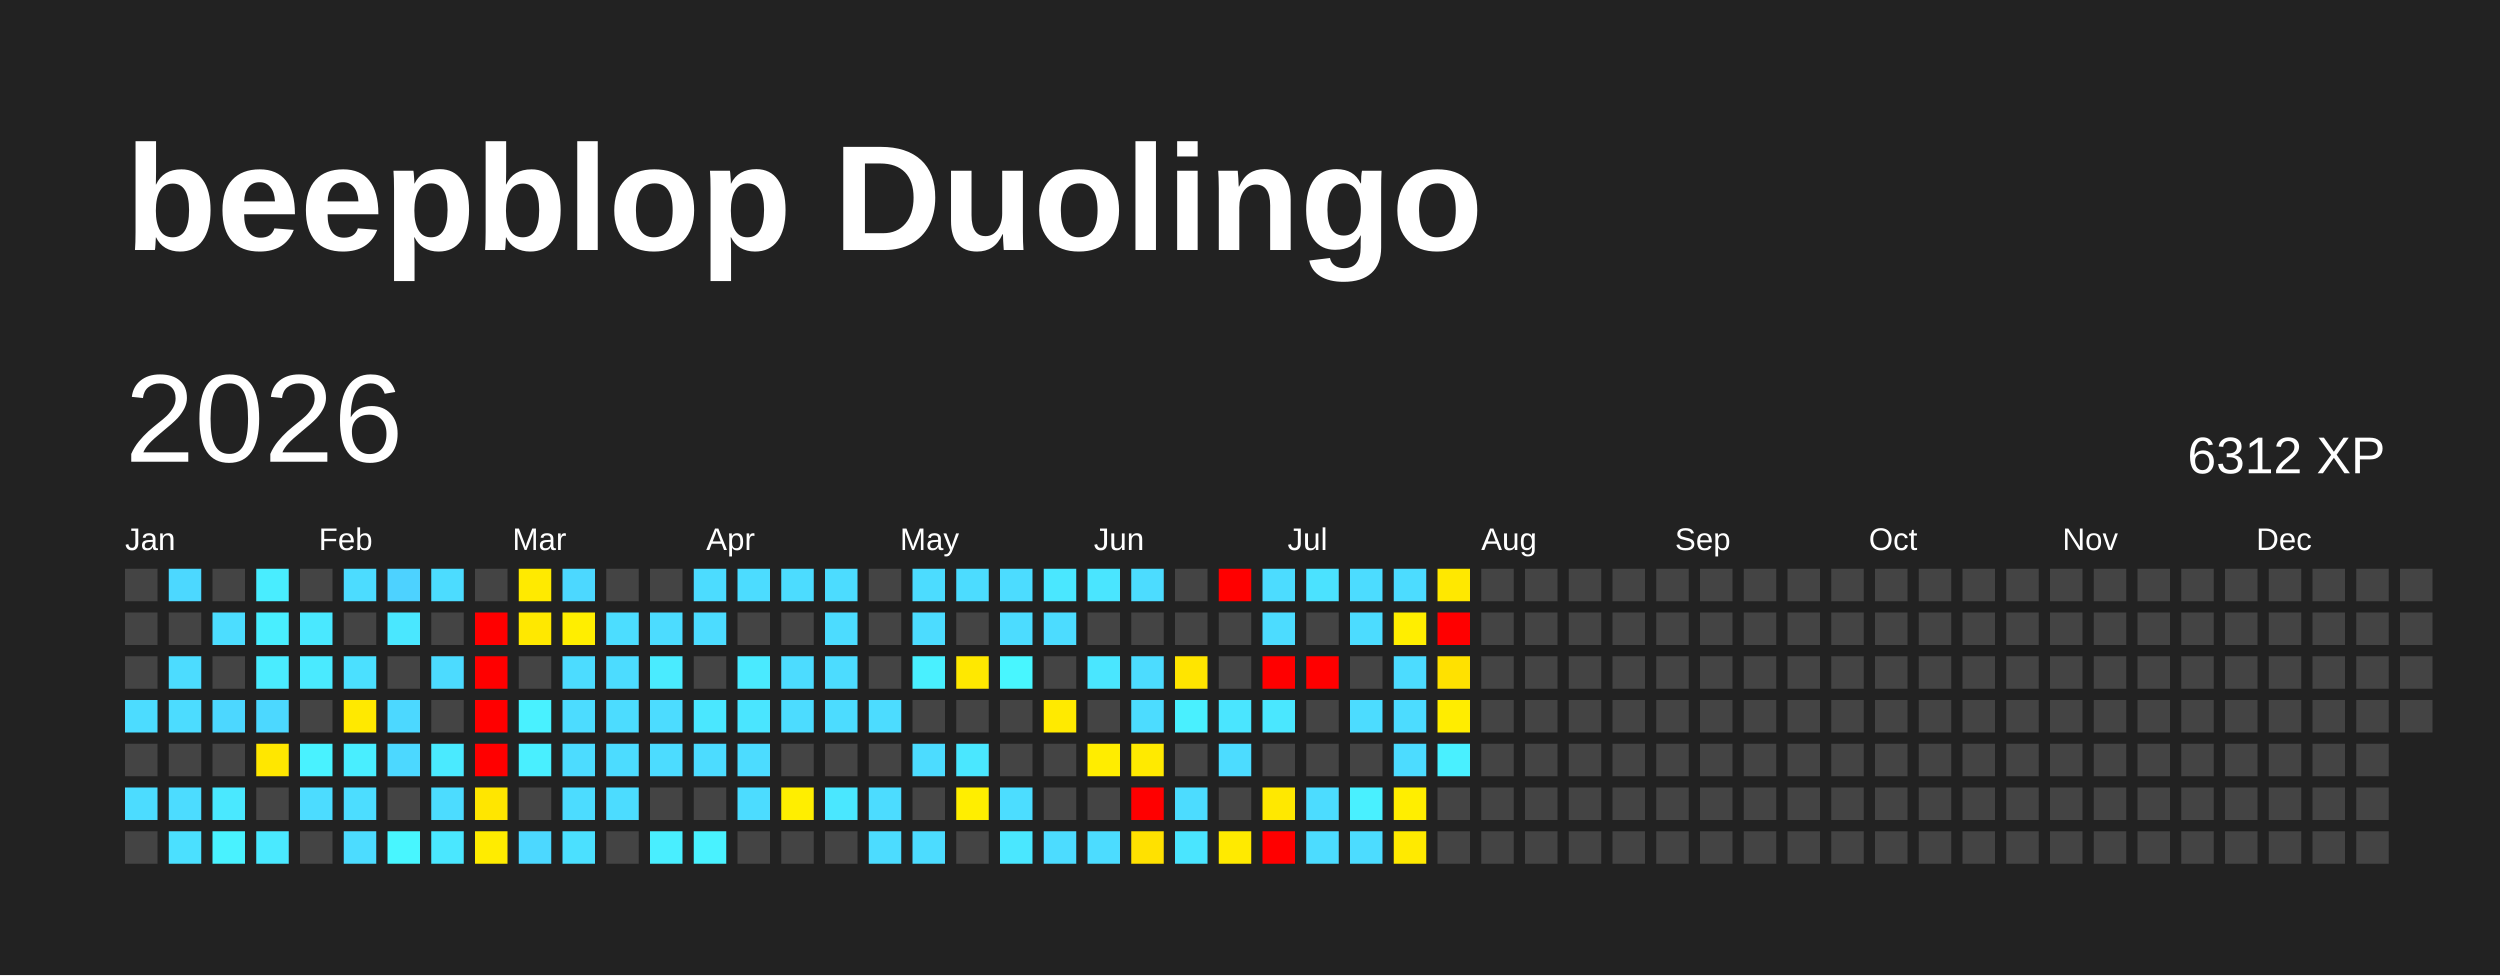
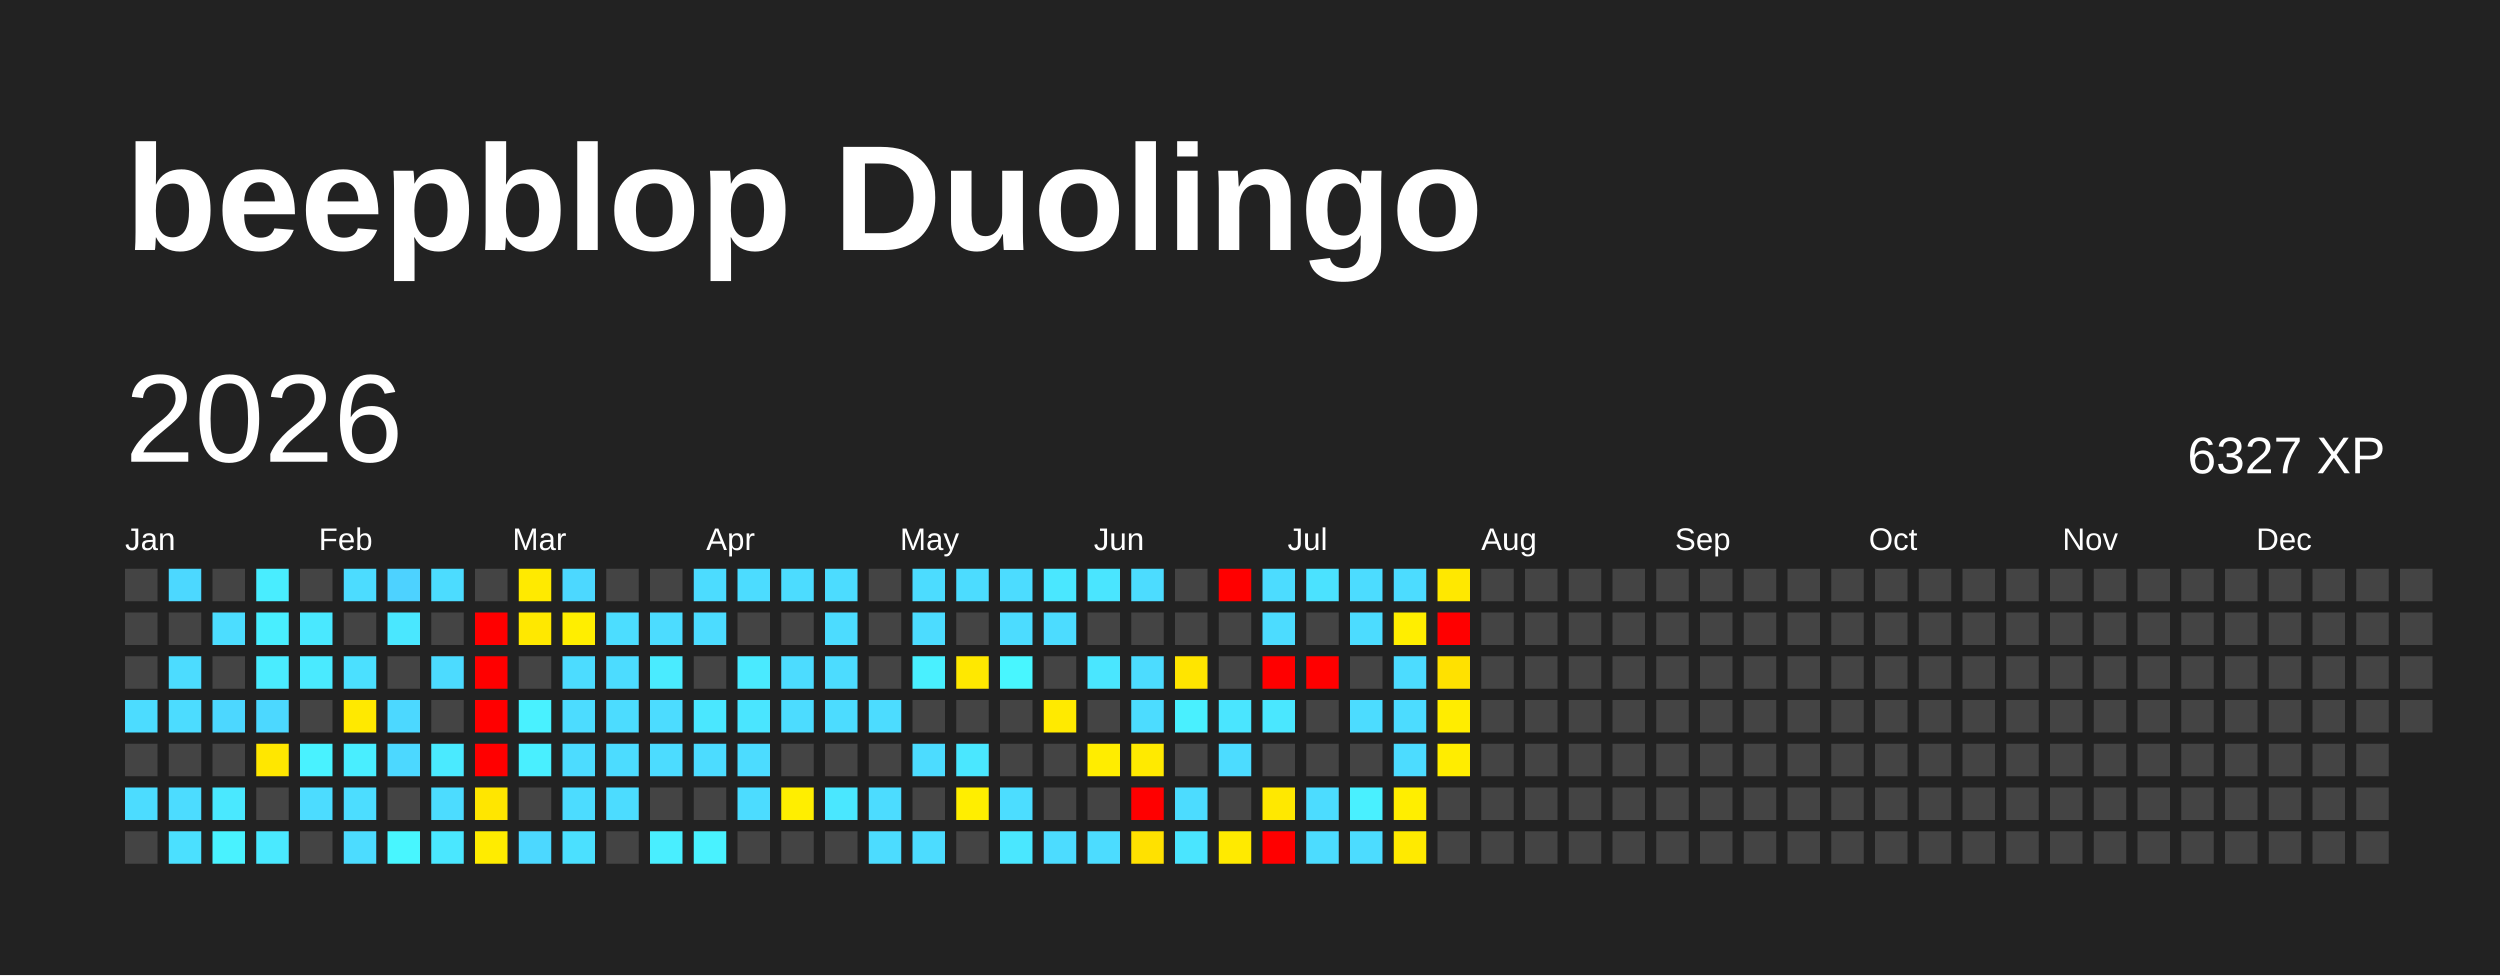
<svg xmlns="http://www.w3.org/2000/svg" baseProfile="full" height="78mm" version="1.1" viewBox="0,0,200,78" width="200mm">
  <defs />
  <rect fill="#222222" height="78" width="200" x="0" y="0" />
  <text fill="#FFFFFF" style="font-size:12px; font-family:Arial; font-weight:bold;" x="10" y="20">beepblop Duolingo</text>
  <text dominant-baseline="hanging" fill="#FFFFFF" style="font-size:10.0px; font-family:Arial;" x="10" y="30">2026</text>
-   <text dominant-baseline="hanging" fill="#FFFFFF" style="font-size:4.125px; font-family:Arial;" x="175" y="35">6312 XP</text>
+   <text dominant-baseline="hanging" fill="#FFFFFF" style="font-size:4.125px; font-family:Arial;" x="175" y="35">6327 XP</text>
  <text fill="#FFFFFF" style="font-size:2.5px; font-family:Arial" x="10.0" y="44">Jan</text>
  <text fill="#FFFFFF" style="font-size:2.5px; font-family:Arial" x="25.5" y="44">Feb</text>
  <text fill="#FFFFFF" style="font-size:2.5px; font-family:Arial" x="41.0" y="44">Mar</text>
  <text fill="#FFFFFF" style="font-size:2.5px; font-family:Arial" x="56.5" y="44">Apr</text>
  <text fill="#FFFFFF" style="font-size:2.5px; font-family:Arial" x="72.0" y="44">May</text>
  <text fill="#FFFFFF" style="font-size:2.5px; font-family:Arial" x="87.5" y="44">Jun</text>
  <text fill="#FFFFFF" style="font-size:2.5px; font-family:Arial" x="103.0" y="44">Jul</text>
  <text fill="#FFFFFF" style="font-size:2.5px; font-family:Arial" x="118.5" y="44">Aug</text>
  <text fill="#FFFFFF" style="font-size:2.5px; font-family:Arial" x="134.0" y="44">Sep</text>
  <text fill="#FFFFFF" style="font-size:2.5px; font-family:Arial" x="149.5" y="44">Oct</text>
  <text fill="#FFFFFF" style="font-size:2.5px; font-family:Arial" x="165.0" y="44">Nov</text>
  <text fill="#FFFFFF" style="font-size:2.5px; font-family:Arial" x="180.5" y="44">Dec</text>
  <rect fill="#444444" height="2.6" width="2.6" x="10.0" y="45.5" />
  <rect fill="#444444" height="2.6" width="2.6" x="10.0" y="49.0" />
  <rect fill="#444444" height="2.6" width="2.6" x="10.0" y="52.5" />
  <rect fill="#4cdcff" height="2.6" width="2.6" x="10.0" y="56.0" />
  <rect fill="#444444" height="2.6" width="2.6" x="10.0" y="59.5" />
  <rect fill="#4cdcff" height="2.6" width="2.6" x="10.0" y="63.0" />
  <rect fill="#444444" height="2.6" width="2.6" x="10.0" y="66.5" />
  <rect fill="#4cd8ff" height="2.6" width="2.6" x="13.5" y="45.5" />
  <rect fill="#444444" height="2.6" width="2.6" x="13.5" y="49.0" />
  <rect fill="#4cdcff" height="2.6" width="2.6" x="13.5" y="52.5" />
  <rect fill="#4cdcff" height="2.6" width="2.6" x="13.5" y="56.0" />
  <rect fill="#444444" height="2.6" width="2.6" x="13.5" y="59.5" />
  <rect fill="#4cdcff" height="2.6" width="2.6" x="13.5" y="63.0" />
  <rect fill="#4be0ff" height="2.6" width="2.6" x="13.5" y="66.5" />
  <rect fill="#444444" height="2.6" width="2.6" x="17.0" y="45.5" />
  <rect fill="#4cddff" height="2.6" width="2.6" x="17.0" y="49.0" />
  <rect fill="#444444" height="2.6" width="2.6" x="17.0" y="52.5" />
  <rect fill="#4cd7ff" height="2.6" width="2.6" x="17.0" y="56.0" />
  <rect fill="#444444" height="2.6" width="2.6" x="17.0" y="59.5" />
  <rect fill="#4ae8ff" height="2.6" width="2.6" x="17.0" y="63.0" />
  <rect fill="#49f2ff" height="2.6" width="2.6" x="17.0" y="66.5" />
  <rect fill="#49edff" height="2.6" width="2.6" x="20.5" y="45.5" />
  <rect fill="#49eeff" height="2.6" width="2.6" x="20.5" y="49.0" />
  <rect fill="#4aecff" height="2.6" width="2.6" x="20.5" y="52.5" />
  <rect fill="#4cd8ff" height="2.6" width="2.6" x="20.5" y="56.0" />
  <rect fill="#ffe700" height="2.6" width="2.6" x="20.5" y="59.5" />
  <rect fill="#444444" height="2.6" width="2.6" x="20.5" y="63.0" />
  <rect fill="#4ae9ff" height="2.6" width="2.6" x="20.5" y="66.5" />
  <rect fill="#444444" height="2.6" width="2.6" x="24.0" y="45.5" />
  <rect fill="#4ae8ff" height="2.6" width="2.6" x="24.0" y="49.0" />
  <rect fill="#4aeaff" height="2.6" width="2.6" x="24.0" y="52.5" />
  <rect fill="#444444" height="2.6" width="2.6" x="24.0" y="56.0" />
  <rect fill="#49f2ff" height="2.6" width="2.6" x="24.0" y="59.5" />
  <rect fill="#4cdcff" height="2.6" width="2.6" x="24.0" y="63.0" />
  <rect fill="#444444" height="2.6" width="2.6" x="24.0" y="66.5" />
  <rect fill="#4cdcff" height="2.6" width="2.6" x="27.5" y="45.5" />
  <rect fill="#444444" height="2.6" width="2.6" x="27.5" y="49.0" />
  <rect fill="#4be0ff" height="2.6" width="2.6" x="27.5" y="52.5" />
  <rect fill="#ffe900" height="2.6" width="2.6" x="27.5" y="56.0" />
  <rect fill="#49eeff" height="2.6" width="2.6" x="27.5" y="59.5" />
  <rect fill="#4cddff" height="2.6" width="2.6" x="27.5" y="63.0" />
  <rect fill="#4cdcff" height="2.6" width="2.6" x="27.5" y="66.5" />
  <rect fill="#4dd2ff" height="2.6" width="2.6" x="31.0" y="45.5" />
  <rect fill="#4ae7ff" height="2.6" width="2.6" x="31.0" y="49.0" />
  <rect fill="#444444" height="2.6" width="2.6" x="31.0" y="52.5" />
  <rect fill="#4cd8ff" height="2.6" width="2.6" x="31.0" y="56.0" />
  <rect fill="#4cd8ff" height="2.6" width="2.6" x="31.0" y="59.5" />
  <rect fill="#444444" height="2.6" width="2.6" x="31.0" y="63.0" />
  <rect fill="#48f6ff" height="2.6" width="2.6" x="31.0" y="66.5" />
  <rect fill="#4cdcff" height="2.6" width="2.6" x="34.5" y="45.5" />
  <rect fill="#444444" height="2.6" width="2.6" x="34.5" y="49.0" />
  <rect fill="#4cdbff" height="2.6" width="2.6" x="34.5" y="52.5" />
  <rect fill="#444444" height="2.6" width="2.6" x="34.5" y="56.0" />
  <rect fill="#4aeaff" height="2.6" width="2.6" x="34.5" y="59.5" />
  <rect fill="#4cdcff" height="2.6" width="2.6" x="34.5" y="63.0" />
  <rect fill="#4ae7ff" height="2.6" width="2.6" x="34.5" y="66.5" />
  <rect fill="#444444" height="2.6" width="2.6" x="38.0" y="45.5" />
  <rect fill="red" height="2.6" width="2.6" x="38.0" y="49.0" />
  <rect fill="red" height="2.6" width="2.6" x="38.0" y="52.5" />
  <rect fill="red" height="2.6" width="2.6" x="38.0" y="56.0" />
  <rect fill="red" height="2.6" width="2.6" x="38.0" y="59.5" />
  <rect fill="#ffe600" height="2.6" width="2.6" x="38.0" y="63.0" />
  <rect fill="#ffec00" height="2.6" width="2.6" x="38.0" y="66.5" />
  <rect fill="#ffea00" height="2.6" width="2.6" x="41.5" y="45.5" />
  <rect fill="#ffe800" height="2.6" width="2.6" x="41.5" y="49.0" />
  <rect fill="#444444" height="2.6" width="2.6" x="41.5" y="52.5" />
  <rect fill="#49f1ff" height="2.6" width="2.6" x="41.5" y="56.0" />
  <rect fill="#49efff" height="2.6" width="2.6" x="41.5" y="59.5" />
  <rect fill="#444444" height="2.6" width="2.6" x="41.5" y="63.0" />
  <rect fill="#4cd8ff" height="2.6" width="2.6" x="41.5" y="66.5" />
  <rect fill="#4cd8ff" height="2.6" width="2.6" x="45.0" y="45.5" />
  <rect fill="#ffee00" height="2.6" width="2.6" x="45.0" y="49.0" />
  <rect fill="#4cdcff" height="2.6" width="2.6" x="45.0" y="52.5" />
  <rect fill="#4cdcff" height="2.6" width="2.6" x="45.0" y="56.0" />
  <rect fill="#4cdcff" height="2.6" width="2.6" x="45.0" y="59.5" />
  <rect fill="#4cdcff" height="2.6" width="2.6" x="45.0" y="63.0" />
  <rect fill="#4be0ff" height="2.6" width="2.6" x="45.0" y="66.5" />
  <rect fill="#444444" height="2.6" width="2.6" x="48.5" y="45.5" />
  <rect fill="#4cddff" height="2.6" width="2.6" x="48.5" y="49.0" />
  <rect fill="#4cdcff" height="2.6" width="2.6" x="48.5" y="52.5" />
  <rect fill="#4cdcff" height="2.6" width="2.6" x="48.5" y="56.0" />
  <rect fill="#4cdcff" height="2.6" width="2.6" x="48.5" y="59.5" />
  <rect fill="#4cdcff" height="2.6" width="2.6" x="48.5" y="63.0" />
  <rect fill="#444444" height="2.6" width="2.6" x="48.5" y="66.5" />
  <rect fill="#444444" height="2.6" width="2.6" x="52.0" y="45.5" />
  <rect fill="#4cdcff" height="2.6" width="2.6" x="52.0" y="49.0" />
  <rect fill="#4aebff" height="2.6" width="2.6" x="52.0" y="52.5" />
  <rect fill="#4cdcff" height="2.6" width="2.6" x="52.0" y="56.0" />
  <rect fill="#4cdcff" height="2.6" width="2.6" x="52.0" y="59.5" />
  <rect fill="#444444" height="2.6" width="2.6" x="52.0" y="63.0" />
  <rect fill="#49eeff" height="2.6" width="2.6" x="52.0" y="66.5" />
  <rect fill="#4cdcff" height="2.6" width="2.6" x="55.5" y="45.5" />
  <rect fill="#4cdcff" height="2.6" width="2.6" x="55.5" y="49.0" />
  <rect fill="#444444" height="2.6" width="2.6" x="55.5" y="52.5" />
  <rect fill="#4ae7ff" height="2.6" width="2.6" x="55.5" y="56.0" />
  <rect fill="#4cdcff" height="2.6" width="2.6" x="55.5" y="59.5" />
  <rect fill="#444444" height="2.6" width="2.6" x="55.5" y="63.0" />
  <rect fill="#49f2ff" height="2.6" width="2.6" x="55.5" y="66.5" />
  <rect fill="#4cdcff" height="2.6" width="2.6" x="59.0" y="45.5" />
  <rect fill="#444444" height="2.6" width="2.6" x="59.0" y="49.0" />
  <rect fill="#4aeaff" height="2.6" width="2.6" x="59.0" y="52.5" />
  <rect fill="#4ae5ff" height="2.6" width="2.6" x="59.0" y="56.0" />
  <rect fill="#4cdcff" height="2.6" width="2.6" x="59.0" y="59.5" />
  <rect fill="#4cdcff" height="2.6" width="2.6" x="59.0" y="63.0" />
  <rect fill="#444444" height="2.6" width="2.6" x="59.0" y="66.5" />
  <rect fill="#4cdcff" height="2.6" width="2.6" x="62.5" y="45.5" />
  <rect fill="#444444" height="2.6" width="2.6" x="62.5" y="49.0" />
  <rect fill="#4cdcff" height="2.6" width="2.6" x="62.5" y="52.5" />
  <rect fill="#4cdcff" height="2.6" width="2.6" x="62.5" y="56.0" />
  <rect fill="#444444" height="2.6" width="2.6" x="62.5" y="59.5" />
  <rect fill="#ffee00" height="2.6" width="2.6" x="62.5" y="63.0" />
  <rect fill="#444444" height="2.6" width="2.6" x="62.5" y="66.5" />
  <rect fill="#4cdcff" height="2.6" width="2.6" x="66.0" y="45.5" />
  <rect fill="#4cdcff" height="2.6" width="2.6" x="66.0" y="49.0" />
  <rect fill="#4cdcff" height="2.6" width="2.6" x="66.0" y="52.5" />
  <rect fill="#4cdcff" height="2.6" width="2.6" x="66.0" y="56.0" />
  <rect fill="#444444" height="2.6" width="2.6" x="66.0" y="59.5" />
  <rect fill="#4ae7ff" height="2.6" width="2.6" x="66.0" y="63.0" />
  <rect fill="#444444" height="2.6" width="2.6" x="66.0" y="66.5" />
  <rect fill="#444444" height="2.6" width="2.6" x="69.5" y="45.5" />
  <rect fill="#444444" height="2.6" width="2.6" x="69.5" y="49.0" />
  <rect fill="#444444" height="2.6" width="2.6" x="69.5" y="52.5" />
  <rect fill="#4cdcff" height="2.6" width="2.6" x="69.5" y="56.0" />
  <rect fill="#444444" height="2.6" width="2.6" x="69.5" y="59.5" />
  <rect fill="#4cdcff" height="2.6" width="2.6" x="69.5" y="63.0" />
  <rect fill="#4cdcff" height="2.6" width="2.6" x="69.5" y="66.5" />
  <rect fill="#4cdcff" height="2.6" width="2.6" x="73.0" y="45.5" />
  <rect fill="#4cdcff" height="2.6" width="2.6" x="73.0" y="49.0" />
  <rect fill="#49f0ff" height="2.6" width="2.6" x="73.0" y="52.5" />
  <rect fill="#444444" height="2.6" width="2.6" x="73.0" y="56.0" />
  <rect fill="#4cdcff" height="2.6" width="2.6" x="73.0" y="59.5" />
  <rect fill="#444444" height="2.6" width="2.6" x="73.0" y="63.0" />
  <rect fill="#4cdcff" height="2.6" width="2.6" x="73.0" y="66.5" />
  <rect fill="#4cdcff" height="2.6" width="2.6" x="76.5" y="45.5" />
  <rect fill="#444444" height="2.6" width="2.6" x="76.5" y="49.0" />
  <rect fill="#ffe800" height="2.6" width="2.6" x="76.5" y="52.5" />
  <rect fill="#444444" height="2.6" width="2.6" x="76.5" y="56.0" />
  <rect fill="#4ae7ff" height="2.6" width="2.6" x="76.5" y="59.5" />
  <rect fill="#ffee00" height="2.6" width="2.6" x="76.5" y="63.0" />
  <rect fill="#444444" height="2.6" width="2.6" x="76.5" y="66.5" />
  <rect fill="#4cdcff" height="2.6" width="2.6" x="80.0" y="45.5" />
  <rect fill="#4cdcff" height="2.6" width="2.6" x="80.0" y="49.0" />
  <rect fill="#48f6ff" height="2.6" width="2.6" x="80.0" y="52.5" />
  <rect fill="#444444" height="2.6" width="2.6" x="80.0" y="56.0" />
  <rect fill="#444444" height="2.6" width="2.6" x="80.0" y="59.5" />
  <rect fill="#4cddff" height="2.6" width="2.6" x="80.0" y="63.0" />
  <rect fill="#4ae7ff" height="2.6" width="2.6" x="80.0" y="66.5" />
  <rect fill="#4ae7ff" height="2.6" width="2.6" x="83.5" y="45.5" />
  <rect fill="#4cdcff" height="2.6" width="2.6" x="83.5" y="49.0" />
  <rect fill="#444444" height="2.6" width="2.6" x="83.5" y="52.5" />
  <rect fill="#ffea00" height="2.6" width="2.6" x="83.5" y="56.0" />
  <rect fill="#444444" height="2.6" width="2.6" x="83.5" y="59.5" />
  <rect fill="#444444" height="2.6" width="2.6" x="83.5" y="63.0" />
  <rect fill="#4cdcff" height="2.6" width="2.6" x="83.5" y="66.5" />
  <rect fill="#4ae5ff" height="2.6" width="2.6" x="87.0" y="45.5" />
  <rect fill="#444444" height="2.6" width="2.6" x="87.0" y="49.0" />
  <rect fill="#4ae6ff" height="2.6" width="2.6" x="87.0" y="52.5" />
  <rect fill="#444444" height="2.6" width="2.6" x="87.0" y="56.0" />
  <rect fill="#ffed00" height="2.6" width="2.6" x="87.0" y="59.5" />
  <rect fill="#444444" height="2.6" width="2.6" x="87.0" y="63.0" />
  <rect fill="#4cdcff" height="2.6" width="2.6" x="87.0" y="66.5" />
  <rect fill="#4cdcff" height="2.6" width="2.6" x="90.5" y="45.5" />
  <rect fill="#444444" height="2.6" width="2.6" x="90.5" y="49.0" />
  <rect fill="#4cdcff" height="2.6" width="2.6" x="90.5" y="52.5" />
  <rect fill="#4cdcff" height="2.6" width="2.6" x="90.5" y="56.0" />
  <rect fill="#ffea00" height="2.6" width="2.6" x="90.5" y="59.5" />
  <rect fill="red" height="2.6" width="2.6" x="90.5" y="63.0" />
  <rect fill="#ffe100" height="2.6" width="2.6" x="90.5" y="66.5" />
  <rect fill="#444444" height="2.6" width="2.6" x="94.0" y="45.5" />
  <rect fill="#444444" height="2.6" width="2.6" x="94.0" y="49.0" />
  <rect fill="#ffe500" height="2.6" width="2.6" x="94.0" y="52.5" />
  <rect fill="#49f0ff" height="2.6" width="2.6" x="94.0" y="56.0" />
  <rect fill="#444444" height="2.6" width="2.6" x="94.0" y="59.5" />
  <rect fill="#4cdcff" height="2.6" width="2.6" x="94.0" y="63.0" />
  <rect fill="#4ae5ff" height="2.6" width="2.6" x="94.0" y="66.5" />
  <rect fill="red" height="2.6" width="2.6" x="97.5" y="45.5" />
  <rect fill="#444444" height="2.6" width="2.6" x="97.5" y="49.0" />
  <rect fill="#444444" height="2.6" width="2.6" x="97.5" y="52.5" />
  <rect fill="#4ae5ff" height="2.6" width="2.6" x="97.5" y="56.0" />
  <rect fill="#4cdcff" height="2.6" width="2.6" x="97.5" y="59.5" />
  <rect fill="#444444" height="2.6" width="2.6" x="97.5" y="63.0" />
  <rect fill="#ffea00" height="2.6" width="2.6" x="97.5" y="66.5" />
  <rect fill="#4cdcff" height="2.6" width="2.6" x="101.0" y="45.5" />
  <rect fill="#4cdcff" height="2.6" width="2.6" x="101.0" y="49.0" />
  <rect fill="red" height="2.6" width="2.6" x="101.0" y="52.5" />
  <rect fill="#4ae7ff" height="2.6" width="2.6" x="101.0" y="56.0" />
  <rect fill="#444444" height="2.6" width="2.6" x="101.0" y="59.5" />
  <rect fill="#ffe800" height="2.6" width="2.6" x="101.0" y="63.0" />
  <rect fill="red" height="2.6" width="2.6" x="101.0" y="66.5" />
  <rect fill="#4be2ff" height="2.6" width="2.6" x="104.5" y="45.5" />
  <rect fill="#444444" height="2.6" width="2.6" x="104.5" y="49.0" />
  <rect fill="red" height="2.6" width="2.6" x="104.5" y="52.5" />
  <rect fill="#444444" height="2.6" width="2.6" x="104.5" y="56.0" />
  <rect fill="#444444" height="2.6" width="2.6" x="104.5" y="59.5" />
  <rect fill="#4cdcff" height="2.6" width="2.6" x="104.5" y="63.0" />
  <rect fill="#4cdcff" height="2.6" width="2.6" x="104.5" y="66.5" />
  <rect fill="#4cdcff" height="2.6" width="2.6" x="108.0" y="45.5" />
  <rect fill="#4cdcff" height="2.6" width="2.6" x="108.0" y="49.0" />
  <rect fill="#444444" height="2.6" width="2.6" x="108.0" y="52.5" />
  <rect fill="#4cdcff" height="2.6" width="2.6" x="108.0" y="56.0" />
  <rect fill="#444444" height="2.6" width="2.6" x="108.0" y="59.5" />
  <rect fill="#49f0ff" height="2.6" width="2.6" x="108.0" y="63.0" />
  <rect fill="#4cdcff" height="2.6" width="2.6" x="108.0" y="66.5" />
  <rect fill="#4cdcff" height="2.6" width="2.6" x="111.5" y="45.5" />
  <rect fill="#ffee00" height="2.6" width="2.6" x="111.5" y="49.0" />
  <rect fill="#4cdcff" height="2.6" width="2.6" x="111.5" y="52.5" />
  <rect fill="#4cdcff" height="2.6" width="2.6" x="111.5" y="56.0" />
  <rect fill="#4cdcff" height="2.6" width="2.6" x="111.5" y="59.5" />
  <rect fill="#ffee00" height="2.6" width="2.6" x="111.5" y="63.0" />
  <rect fill="#ffea00" height="2.6" width="2.6" x="111.5" y="66.5" />
  <rect fill="#ffe800" height="2.6" width="2.6" x="115.0" y="45.5" />
  <rect fill="red" height="2.6" width="2.6" x="115.0" y="49.0" />
  <rect fill="#ffe100" height="2.6" width="2.6" x="115.0" y="52.5" />
  <rect fill="#ffed00" height="2.6" width="2.6" x="115.0" y="56.0" />
-   <rect fill="#49f0ff" height="2.6" width="2.6" x="115.0" y="59.5" />
+   <rect fill="#ffed00" height="2.6" width="2.6" x="115.0" y="59.5" />
  <rect fill="#444444" height="2.6" width="2.6" x="115.0" y="63.0" />
  <rect fill="#444444" height="2.6" width="2.6" x="115.0" y="66.5" />
  <rect fill="#444444" height="2.6" width="2.6" x="118.5" y="45.5" />
  <rect fill="#444444" height="2.6" width="2.6" x="118.5" y="49.0" />
  <rect fill="#444444" height="2.6" width="2.6" x="118.5" y="52.5" />
  <rect fill="#444444" height="2.6" width="2.6" x="118.5" y="56.0" />
  <rect fill="#444444" height="2.6" width="2.6" x="118.5" y="59.5" />
  <rect fill="#444444" height="2.6" width="2.6" x="118.5" y="63.0" />
  <rect fill="#444444" height="2.6" width="2.6" x="118.5" y="66.5" />
  <rect fill="#444444" height="2.6" width="2.6" x="122.0" y="45.5" />
  <rect fill="#444444" height="2.6" width="2.6" x="122.0" y="49.0" />
  <rect fill="#444444" height="2.6" width="2.6" x="122.0" y="52.5" />
  <rect fill="#444444" height="2.6" width="2.6" x="122.0" y="56.0" />
  <rect fill="#444444" height="2.6" width="2.6" x="122.0" y="59.5" />
  <rect fill="#444444" height="2.6" width="2.6" x="122.0" y="63.0" />
  <rect fill="#444444" height="2.6" width="2.6" x="122.0" y="66.5" />
  <rect fill="#444444" height="2.6" width="2.6" x="125.5" y="45.5" />
  <rect fill="#444444" height="2.6" width="2.6" x="125.5" y="49.0" />
  <rect fill="#444444" height="2.6" width="2.6" x="125.5" y="52.5" />
  <rect fill="#444444" height="2.6" width="2.6" x="125.5" y="56.0" />
  <rect fill="#444444" height="2.6" width="2.6" x="125.5" y="59.5" />
  <rect fill="#444444" height="2.6" width="2.6" x="125.5" y="63.0" />
  <rect fill="#444444" height="2.6" width="2.6" x="125.5" y="66.5" />
  <rect fill="#444444" height="2.6" width="2.6" x="129.0" y="45.5" />
  <rect fill="#444444" height="2.6" width="2.6" x="129.0" y="49.0" />
  <rect fill="#444444" height="2.6" width="2.6" x="129.0" y="52.5" />
  <rect fill="#444444" height="2.6" width="2.6" x="129.0" y="56.0" />
  <rect fill="#444444" height="2.6" width="2.6" x="129.0" y="59.5" />
  <rect fill="#444444" height="2.6" width="2.6" x="129.0" y="63.0" />
  <rect fill="#444444" height="2.6" width="2.6" x="129.0" y="66.5" />
  <rect fill="#444444" height="2.6" width="2.6" x="132.5" y="45.5" />
  <rect fill="#444444" height="2.6" width="2.6" x="132.5" y="49.0" />
  <rect fill="#444444" height="2.6" width="2.6" x="132.5" y="52.5" />
  <rect fill="#444444" height="2.6" width="2.6" x="132.5" y="56.0" />
  <rect fill="#444444" height="2.6" width="2.6" x="132.5" y="59.5" />
  <rect fill="#444444" height="2.6" width="2.6" x="132.5" y="63.0" />
  <rect fill="#444444" height="2.6" width="2.6" x="132.5" y="66.5" />
  <rect fill="#444444" height="2.6" width="2.6" x="136.0" y="45.5" />
  <rect fill="#444444" height="2.6" width="2.6" x="136.0" y="49.0" />
  <rect fill="#444444" height="2.6" width="2.6" x="136.0" y="52.5" />
  <rect fill="#444444" height="2.6" width="2.6" x="136.0" y="56.0" />
  <rect fill="#444444" height="2.6" width="2.6" x="136.0" y="59.5" />
  <rect fill="#444444" height="2.6" width="2.6" x="136.0" y="63.0" />
  <rect fill="#444444" height="2.6" width="2.6" x="136.0" y="66.5" />
  <rect fill="#444444" height="2.6" width="2.6" x="139.5" y="45.5" />
  <rect fill="#444444" height="2.6" width="2.6" x="139.5" y="49.0" />
  <rect fill="#444444" height="2.6" width="2.6" x="139.5" y="52.5" />
  <rect fill="#444444" height="2.6" width="2.6" x="139.5" y="56.0" />
  <rect fill="#444444" height="2.6" width="2.6" x="139.5" y="59.5" />
  <rect fill="#444444" height="2.6" width="2.6" x="139.5" y="63.0" />
  <rect fill="#444444" height="2.6" width="2.6" x="139.5" y="66.5" />
  <rect fill="#444444" height="2.6" width="2.6" x="143.0" y="45.5" />
  <rect fill="#444444" height="2.6" width="2.6" x="143.0" y="49.0" />
  <rect fill="#444444" height="2.6" width="2.6" x="143.0" y="52.5" />
  <rect fill="#444444" height="2.6" width="2.6" x="143.0" y="56.0" />
  <rect fill="#444444" height="2.6" width="2.6" x="143.0" y="59.5" />
  <rect fill="#444444" height="2.6" width="2.6" x="143.0" y="63.0" />
  <rect fill="#444444" height="2.6" width="2.6" x="143.0" y="66.5" />
  <rect fill="#444444" height="2.6" width="2.6" x="146.5" y="45.5" />
  <rect fill="#444444" height="2.6" width="2.6" x="146.5" y="49.0" />
  <rect fill="#444444" height="2.6" width="2.6" x="146.5" y="52.5" />
  <rect fill="#444444" height="2.6" width="2.6" x="146.5" y="56.0" />
  <rect fill="#444444" height="2.6" width="2.6" x="146.5" y="59.5" />
  <rect fill="#444444" height="2.6" width="2.6" x="146.5" y="63.0" />
  <rect fill="#444444" height="2.6" width="2.6" x="146.5" y="66.5" />
  <rect fill="#444444" height="2.6" width="2.6" x="150.0" y="45.5" />
  <rect fill="#444444" height="2.6" width="2.6" x="150.0" y="49.0" />
  <rect fill="#444444" height="2.6" width="2.6" x="150.0" y="52.5" />
  <rect fill="#444444" height="2.6" width="2.6" x="150.0" y="56.0" />
  <rect fill="#444444" height="2.6" width="2.6" x="150.0" y="59.5" />
  <rect fill="#444444" height="2.6" width="2.6" x="150.0" y="63.0" />
  <rect fill="#444444" height="2.6" width="2.6" x="150.0" y="66.5" />
  <rect fill="#444444" height="2.6" width="2.6" x="153.5" y="45.5" />
  <rect fill="#444444" height="2.6" width="2.6" x="153.5" y="49.0" />
  <rect fill="#444444" height="2.6" width="2.6" x="153.5" y="52.5" />
  <rect fill="#444444" height="2.6" width="2.6" x="153.5" y="56.0" />
  <rect fill="#444444" height="2.6" width="2.6" x="153.5" y="59.5" />
  <rect fill="#444444" height="2.6" width="2.6" x="153.5" y="63.0" />
  <rect fill="#444444" height="2.6" width="2.6" x="153.5" y="66.5" />
  <rect fill="#444444" height="2.6" width="2.6" x="157.0" y="45.5" />
  <rect fill="#444444" height="2.6" width="2.6" x="157.0" y="49.0" />
  <rect fill="#444444" height="2.6" width="2.6" x="157.0" y="52.5" />
  <rect fill="#444444" height="2.6" width="2.6" x="157.0" y="56.0" />
  <rect fill="#444444" height="2.6" width="2.6" x="157.0" y="59.5" />
  <rect fill="#444444" height="2.6" width="2.6" x="157.0" y="63.0" />
  <rect fill="#444444" height="2.6" width="2.6" x="157.0" y="66.5" />
  <rect fill="#444444" height="2.6" width="2.6" x="160.5" y="45.5" />
  <rect fill="#444444" height="2.6" width="2.6" x="160.5" y="49.0" />
  <rect fill="#444444" height="2.6" width="2.6" x="160.5" y="52.5" />
  <rect fill="#444444" height="2.6" width="2.6" x="160.5" y="56.0" />
  <rect fill="#444444" height="2.6" width="2.6" x="160.5" y="59.5" />
  <rect fill="#444444" height="2.6" width="2.6" x="160.5" y="63.0" />
  <rect fill="#444444" height="2.6" width="2.6" x="160.5" y="66.5" />
  <rect fill="#444444" height="2.6" width="2.6" x="164.0" y="45.5" />
  <rect fill="#444444" height="2.6" width="2.6" x="164.0" y="49.0" />
  <rect fill="#444444" height="2.6" width="2.6" x="164.0" y="52.5" />
  <rect fill="#444444" height="2.6" width="2.6" x="164.0" y="56.0" />
  <rect fill="#444444" height="2.6" width="2.6" x="164.0" y="59.5" />
  <rect fill="#444444" height="2.6" width="2.6" x="164.0" y="63.0" />
  <rect fill="#444444" height="2.6" width="2.6" x="164.0" y="66.5" />
  <rect fill="#444444" height="2.6" width="2.6" x="167.5" y="45.5" />
  <rect fill="#444444" height="2.6" width="2.6" x="167.5" y="49.0" />
  <rect fill="#444444" height="2.6" width="2.6" x="167.5" y="52.5" />
  <rect fill="#444444" height="2.6" width="2.6" x="167.5" y="56.0" />
  <rect fill="#444444" height="2.6" width="2.6" x="167.5" y="59.5" />
  <rect fill="#444444" height="2.6" width="2.6" x="167.5" y="63.0" />
  <rect fill="#444444" height="2.6" width="2.6" x="167.5" y="66.5" />
  <rect fill="#444444" height="2.6" width="2.6" x="171.0" y="45.5" />
  <rect fill="#444444" height="2.6" width="2.6" x="171.0" y="49.0" />
  <rect fill="#444444" height="2.6" width="2.6" x="171.0" y="52.5" />
  <rect fill="#444444" height="2.6" width="2.6" x="171.0" y="56.0" />
  <rect fill="#444444" height="2.6" width="2.6" x="171.0" y="59.5" />
  <rect fill="#444444" height="2.6" width="2.6" x="171.0" y="63.0" />
  <rect fill="#444444" height="2.6" width="2.6" x="171.0" y="66.5" />
  <rect fill="#444444" height="2.6" width="2.6" x="174.5" y="45.5" />
  <rect fill="#444444" height="2.6" width="2.6" x="174.5" y="49.0" />
  <rect fill="#444444" height="2.6" width="2.6" x="174.5" y="52.5" />
  <rect fill="#444444" height="2.6" width="2.6" x="174.5" y="56.0" />
  <rect fill="#444444" height="2.6" width="2.6" x="174.5" y="59.5" />
  <rect fill="#444444" height="2.6" width="2.6" x="174.5" y="63.0" />
  <rect fill="#444444" height="2.6" width="2.6" x="174.5" y="66.5" />
  <rect fill="#444444" height="2.6" width="2.6" x="178.0" y="45.5" />
  <rect fill="#444444" height="2.6" width="2.6" x="178.0" y="49.0" />
  <rect fill="#444444" height="2.6" width="2.6" x="178.0" y="52.5" />
  <rect fill="#444444" height="2.6" width="2.6" x="178.0" y="56.0" />
  <rect fill="#444444" height="2.6" width="2.6" x="178.0" y="59.5" />
  <rect fill="#444444" height="2.6" width="2.6" x="178.0" y="63.0" />
  <rect fill="#444444" height="2.6" width="2.6" x="178.0" y="66.5" />
  <rect fill="#444444" height="2.6" width="2.6" x="181.5" y="45.5" />
  <rect fill="#444444" height="2.6" width="2.6" x="181.5" y="49.0" />
  <rect fill="#444444" height="2.6" width="2.6" x="181.5" y="52.5" />
  <rect fill="#444444" height="2.6" width="2.6" x="181.5" y="56.0" />
  <rect fill="#444444" height="2.6" width="2.6" x="181.5" y="59.5" />
  <rect fill="#444444" height="2.6" width="2.6" x="181.5" y="63.0" />
  <rect fill="#444444" height="2.6" width="2.6" x="181.5" y="66.5" />
  <rect fill="#444444" height="2.6" width="2.6" x="185.0" y="45.5" />
  <rect fill="#444444" height="2.6" width="2.6" x="185.0" y="49.0" />
  <rect fill="#444444" height="2.6" width="2.6" x="185.0" y="52.5" />
  <rect fill="#444444" height="2.6" width="2.6" x="185.0" y="56.0" />
  <rect fill="#444444" height="2.6" width="2.6" x="185.0" y="59.5" />
  <rect fill="#444444" height="2.6" width="2.6" x="185.0" y="63.0" />
  <rect fill="#444444" height="2.6" width="2.6" x="185.0" y="66.5" />
  <rect fill="#444444" height="2.6" width="2.6" x="188.5" y="45.5" />
  <rect fill="#444444" height="2.6" width="2.6" x="188.5" y="49.0" />
  <rect fill="#444444" height="2.6" width="2.6" x="188.5" y="52.5" />
  <rect fill="#444444" height="2.6" width="2.6" x="188.5" y="56.0" />
  <rect fill="#444444" height="2.6" width="2.6" x="188.5" y="59.5" />
  <rect fill="#444444" height="2.6" width="2.6" x="188.5" y="63.0" />
  <rect fill="#444444" height="2.6" width="2.6" x="188.5" y="66.5" />
  <rect fill="#444444" height="2.6" width="2.6" x="192.0" y="45.5" />
  <rect fill="#444444" height="2.6" width="2.6" x="192.0" y="49.0" />
  <rect fill="#444444" height="2.6" width="2.6" x="192.0" y="52.5" />
  <rect fill="#444444" height="2.6" width="2.6" x="192.0" y="56.0" />
</svg>
